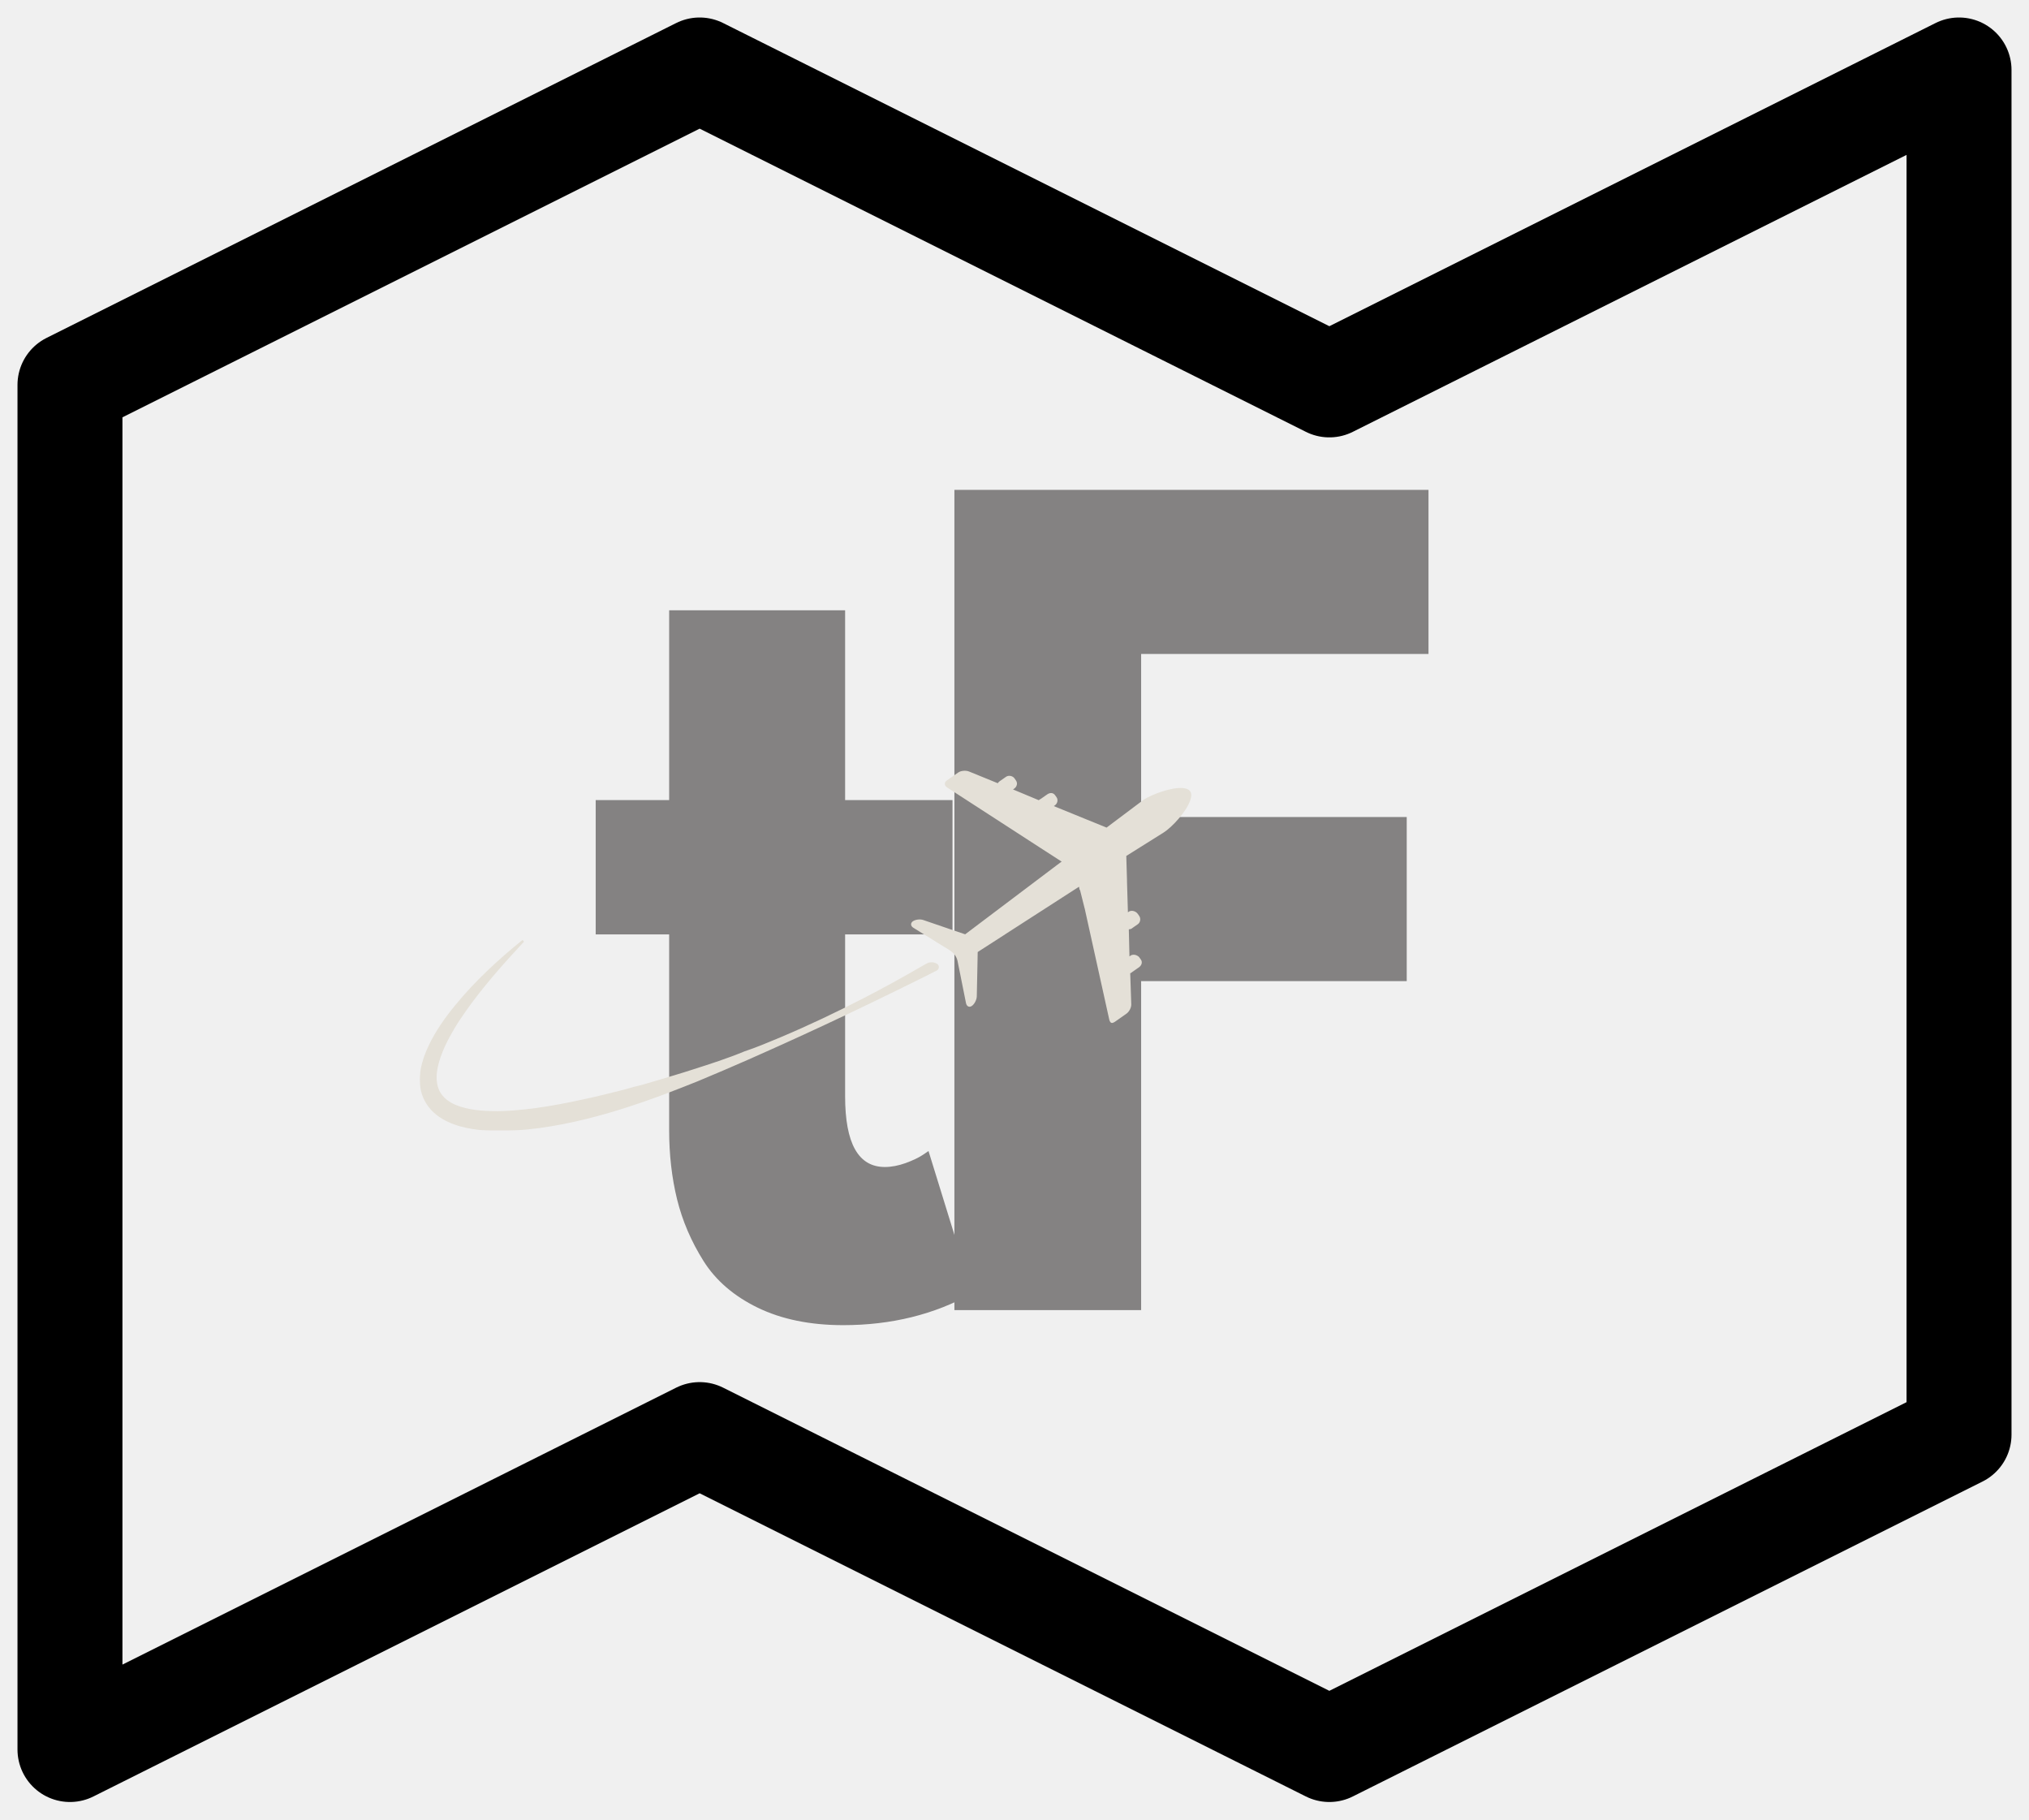
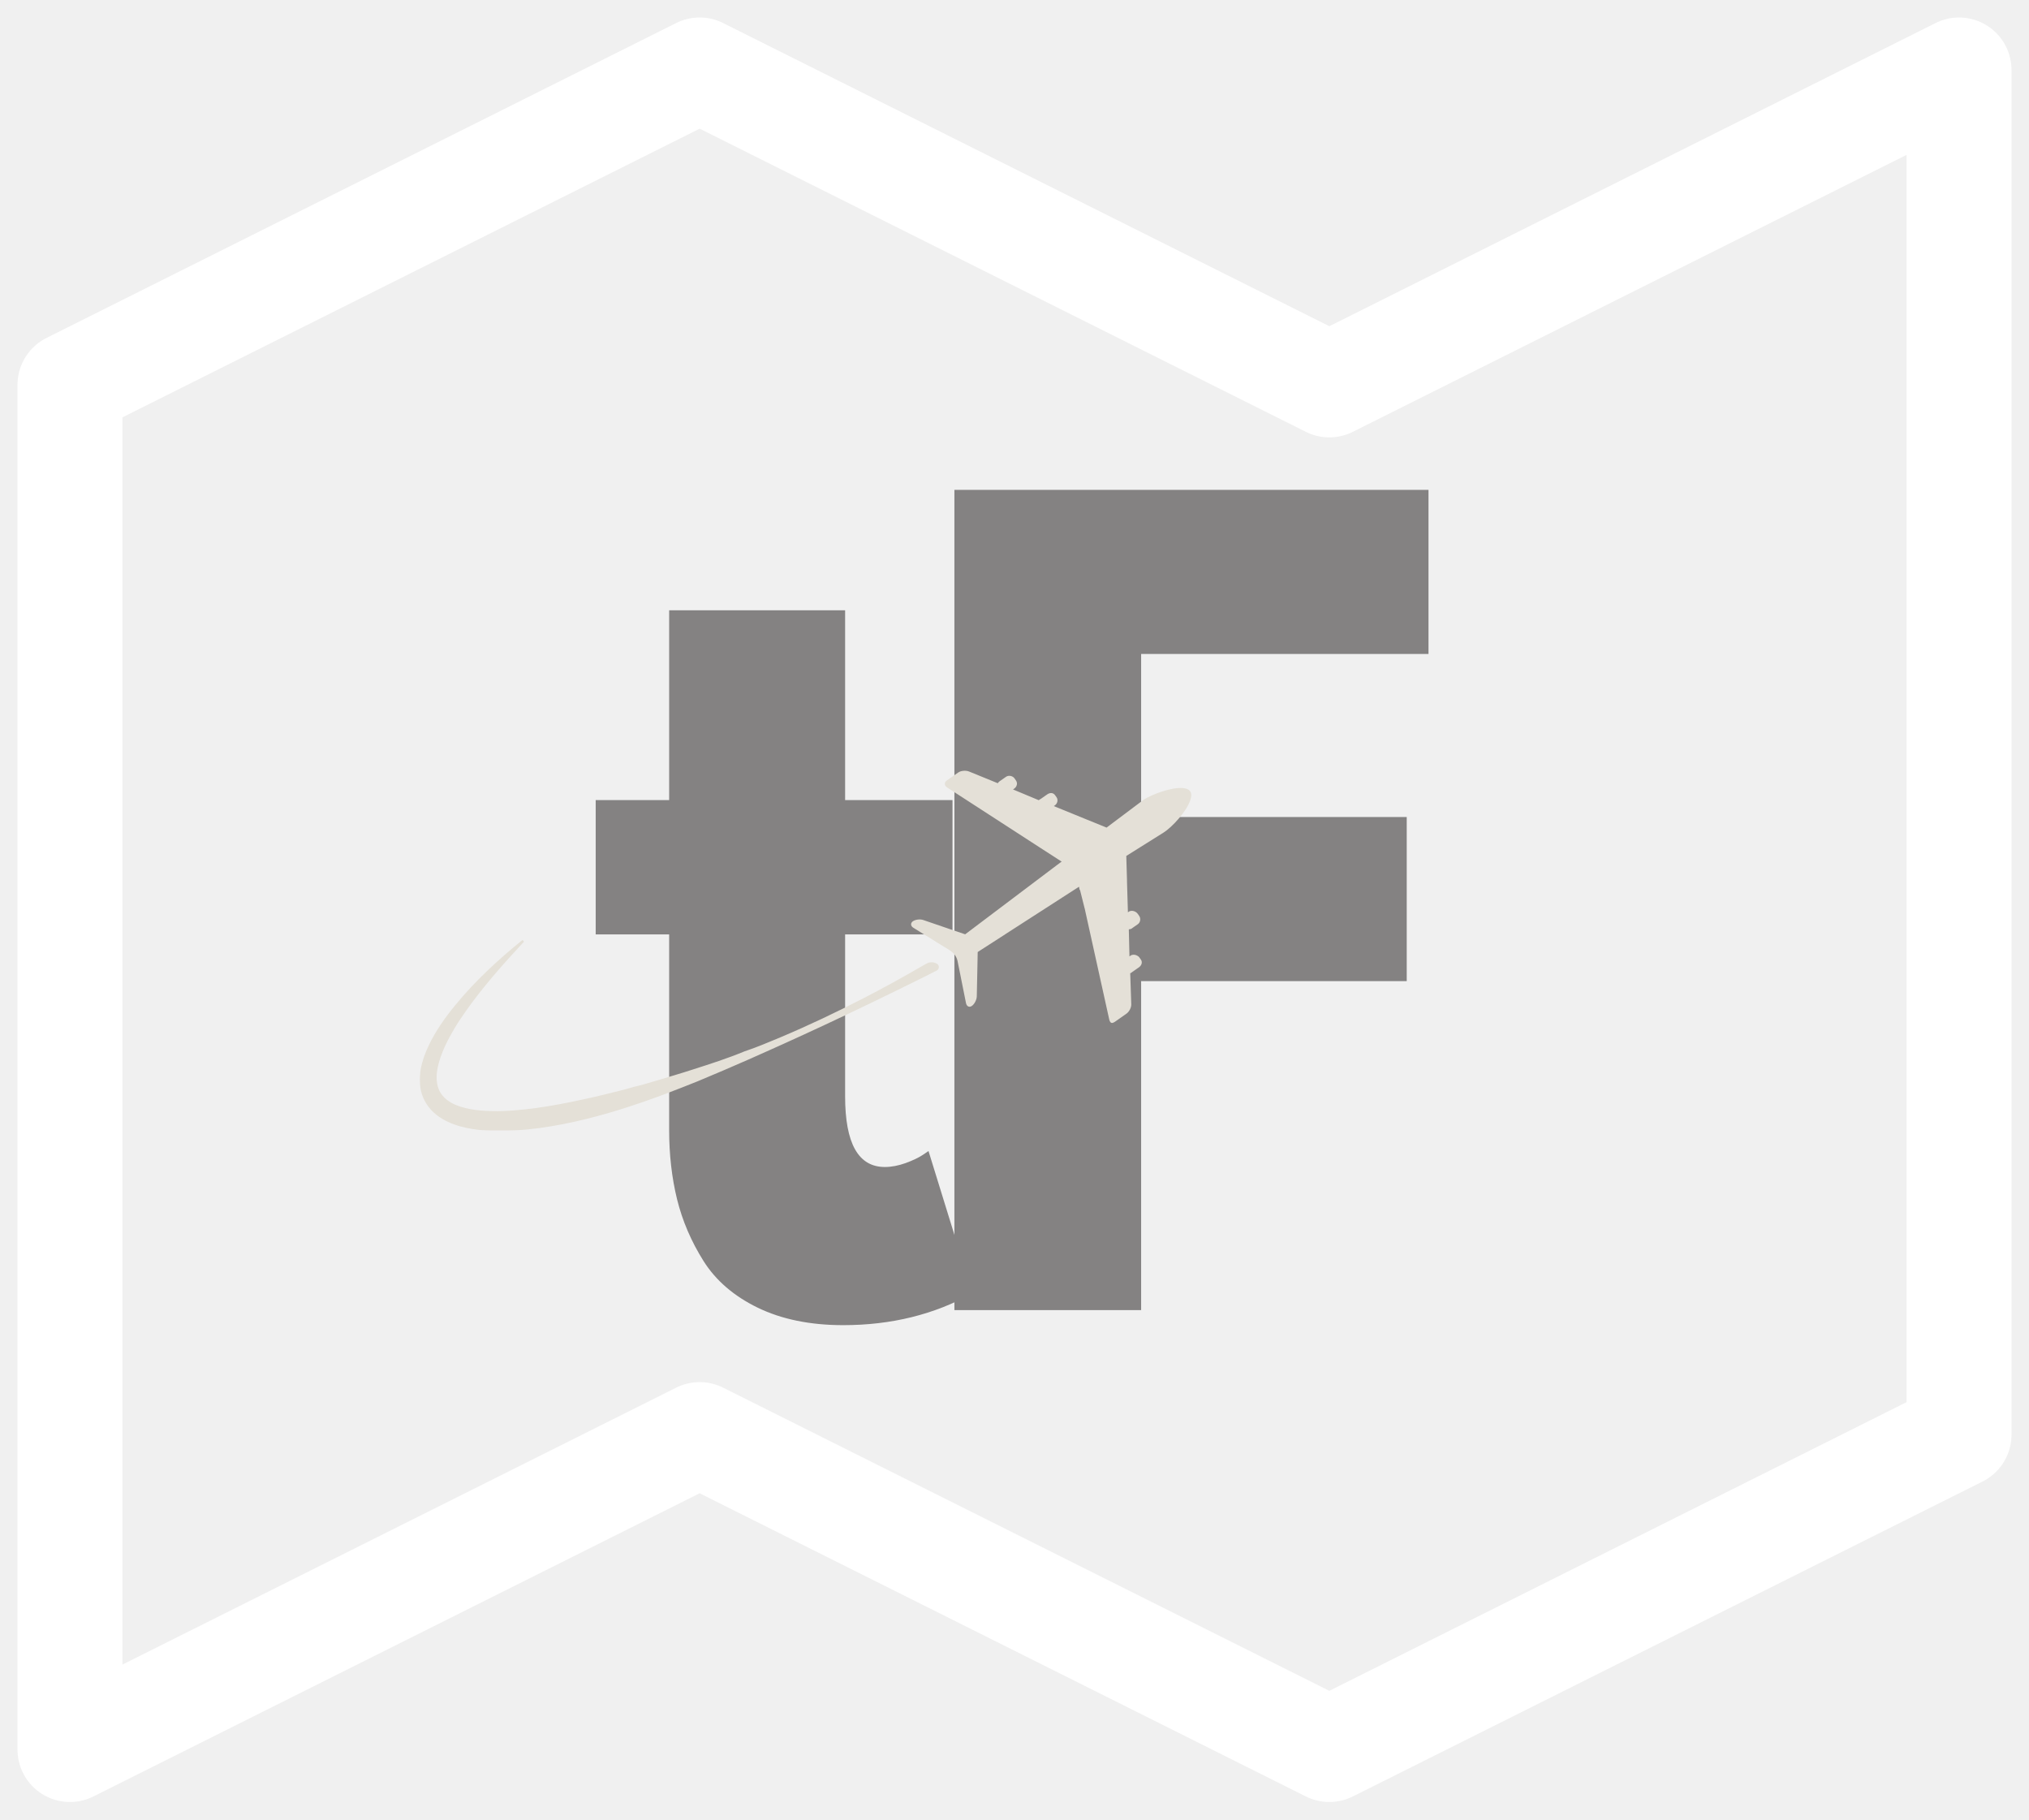
<svg xmlns="http://www.w3.org/2000/svg" width="29" height="26" viewBox="0 0 29 26" fill="none">
-   <path d="M10 1L1 5.5V25L10 20.5L19 25L28 20.5V1L19 5.5L10 1Z" stroke="#000000" stroke-width="1.5" stroke-linecap="round" stroke-linejoin="round" />
+   <path d="M10 1L1 5.5V25L10 20.5L19 25L28 20.5V1L19 5.5L10 1Z" stroke="#fff" stroke-width="1.5" stroke-linecap="round" stroke-linejoin="round" />
  <path d="M9.564 11.433V8.721H12.079V11.433H13.614V13.352H12.079V15.665C12.079 16.34 12.268 16.676 12.647 16.676C12.741 16.676 12.84 16.657 12.944 16.62C13.05 16.581 13.13 16.542 13.188 16.504L13.271 16.448L13.899 18.48C13.357 18.783 12.741 18.936 12.052 18.936C11.578 18.936 11.171 18.852 10.829 18.686C10.488 18.52 10.23 18.297 10.055 18.019C9.879 17.739 9.753 17.445 9.677 17.137C9.602 16.83 9.564 16.501 9.564 16.151V13.352H8.514V11.433H9.564Z" fill="#848282" />
  <path d="M20.417 7V9.345H16.31V11.675H20.106V14.02H16.31V18.721H13.641V7H20.417Z" fill="#848282" />
  <path d="M10.524 14.796C10.524 14.796 10.524 14.794 10.523 14.794C10.524 14.795 10.524 14.796 10.524 14.796Z" fill="#E4E0D7" />
  <mask id="mask0_2872_753" style="mask-type:luminance" maskUnits="userSpaceOnUse" x="6" y="13" width="8" height="4">
    <path d="M6 13.429H13.428V16.153H6V13.429Z" fill="white" />
  </mask>
  <g mask="url(#mask0_2872_753)">
    <path d="M6.046 15.679C6.073 15.744 6.111 15.804 6.158 15.856C6.205 15.908 6.259 15.95 6.316 15.985C6.429 16.053 6.549 16.092 6.667 16.117C6.787 16.143 6.905 16.154 7.021 16.16C7.138 16.164 7.254 16.161 7.368 16.154C7.597 16.139 7.823 16.107 8.045 16.064C8.156 16.042 8.266 16.017 8.375 15.991C8.485 15.964 8.594 15.934 8.702 15.903C8.871 15.854 9.037 15.8 9.202 15.743C9.309 15.706 9.416 15.667 9.522 15.627C9.671 15.571 9.819 15.512 9.967 15.453C10.213 15.351 10.458 15.246 10.701 15.139C10.8 15.095 10.898 15.051 10.997 15.007C11.062 14.978 11.127 14.949 11.193 14.919C11.598 14.736 12.002 14.547 12.403 14.354C12.67 14.225 12.94 14.094 13.206 13.961C13.254 13.937 13.334 13.896 13.388 13.869C13.423 13.851 13.43 13.802 13.399 13.777C13.397 13.775 13.395 13.774 13.394 13.773C13.346 13.744 13.287 13.743 13.239 13.771C13.211 13.787 13.181 13.804 13.16 13.816C12.894 13.97 12.626 14.118 12.354 14.258C11.96 14.462 11.56 14.652 11.152 14.824C11.123 14.836 11.094 14.848 11.065 14.86C11.051 14.866 11.036 14.872 11.021 14.878C11.015 14.88 11.009 14.883 11.002 14.886C10.992 14.89 10.983 14.894 10.973 14.898C10.963 14.902 10.953 14.906 10.943 14.91C10.936 14.913 10.929 14.916 10.922 14.919C10.904 14.926 10.886 14.933 10.869 14.94C10.869 14.94 10.869 14.94 10.868 14.94C10.843 14.95 10.818 14.96 10.792 14.97C10.768 14.979 10.741 14.988 10.717 14.997C10.691 15.007 10.666 15.016 10.64 15.024L10.64 15.024C10.399 15.124 10.152 15.203 9.905 15.282C9.731 15.339 9.556 15.389 9.382 15.442H9.381C9.272 15.475 9.163 15.508 9.052 15.533L9.05 15.534C8.912 15.575 8.772 15.607 8.633 15.642C8.579 15.654 8.526 15.668 8.473 15.68C8.419 15.692 8.366 15.704 8.312 15.715C8.205 15.738 8.099 15.76 7.991 15.78C7.777 15.819 7.563 15.851 7.349 15.867C7.242 15.876 7.135 15.88 7.03 15.877C6.925 15.875 6.821 15.867 6.722 15.849C6.623 15.83 6.528 15.802 6.45 15.758C6.371 15.713 6.312 15.654 6.277 15.58C6.243 15.506 6.234 15.415 6.245 15.32C6.257 15.224 6.287 15.126 6.326 15.029C6.365 14.932 6.414 14.837 6.468 14.744C6.521 14.65 6.58 14.56 6.643 14.47C6.767 14.291 6.905 14.118 7.047 13.95C7.189 13.782 7.339 13.618 7.49 13.455L7.468 13.432C7.295 13.571 7.126 13.718 6.964 13.873C6.803 14.027 6.648 14.191 6.505 14.366C6.362 14.541 6.228 14.728 6.127 14.941C6.076 15.047 6.034 15.161 6.012 15.285C6.001 15.347 5.996 15.412 6.001 15.479C6.005 15.545 6.019 15.614 6.046 15.679Z" fill="#E4E0D7" />
  </g>
  <path d="M16.223 14.712V14.712C16.223 14.712 16.224 14.713 16.224 14.714L16.226 14.711C16.225 14.711 16.224 14.711 16.223 14.712Z" fill="#E4E0D7" />
  <mask id="mask1_2872_753" style="mask-type:luminance" maskUnits="userSpaceOnUse" x="12" y="11" width="6" height="4">
    <path d="M12.937 11.006H17.054V14.694H12.937V11.006Z" fill="white" />
  </mask>
  <g mask="url(#mask1_2872_753)">
    <path d="M13.055 13.258L13.319 13.421L13.39 13.466C13.39 13.466 13.565 13.574 13.566 13.574C13.606 13.6 13.642 13.631 13.665 13.674C13.685 13.71 13.69 13.752 13.698 13.792C13.711 13.855 13.723 13.918 13.736 13.98V13.981L13.807 14.335C13.817 14.382 13.854 14.4 13.891 14.374C13.928 14.348 13.959 14.288 13.961 14.239L13.969 13.859L13.974 13.604L14.344 13.366L14.371 13.348L15.422 12.671L15.431 12.716L15.432 12.717L15.436 12.716L15.502 12.979L15.503 12.981L15.854 14.568C15.861 14.601 15.878 14.624 15.903 14.616H15.905C15.914 14.612 15.925 14.608 15.935 14.601L16.1 14.485C16.139 14.458 16.17 14.399 16.169 14.352L16.154 13.907C16.166 13.905 16.175 13.895 16.185 13.888L16.258 13.837L16.277 13.824C16.316 13.797 16.333 13.751 16.307 13.713L16.287 13.685C16.279 13.672 16.266 13.662 16.252 13.655C16.223 13.639 16.186 13.637 16.16 13.655L16.143 13.667L16.134 13.28C16.146 13.277 16.16 13.278 16.171 13.271L16.209 13.244L16.261 13.208C16.299 13.182 16.309 13.126 16.282 13.088L16.263 13.06C16.246 13.035 16.213 13.017 16.181 13.015C16.165 13.015 16.148 13.018 16.135 13.027L16.121 13.037L16.108 12.6V12.581L16.099 12.274L16.098 12.231L16.629 11.898L16.634 11.895C16.755 11.817 16.951 11.603 17.009 11.445C17.029 11.391 17.034 11.344 17.013 11.311C16.994 11.281 16.956 11.265 16.906 11.261C16.746 11.247 16.47 11.348 16.346 11.428C16.343 11.429 16.157 11.569 15.885 11.774C15.876 11.781 15.867 11.788 15.858 11.795C15.844 11.805 15.83 11.815 15.816 11.826L15.789 11.815L15.772 11.808L15.528 11.709L15.062 11.519L15.076 11.509C15.115 11.482 15.127 11.429 15.1 11.391L15.08 11.363C15.053 11.324 15.005 11.325 14.967 11.352L14.877 11.415C14.867 11.423 14.854 11.425 14.848 11.435L14.479 11.281L14.496 11.269C14.535 11.242 14.548 11.191 14.521 11.153L14.501 11.124C14.475 11.086 14.417 11.074 14.379 11.1L14.286 11.165C14.276 11.172 14.268 11.181 14.261 11.192L13.849 11.024C13.805 11.007 13.736 11.011 13.697 11.038L13.532 11.153C13.493 11.18 13.496 11.226 13.536 11.252L14.847 12.101L15.112 12.272L15.174 12.312C15.153 12.327 15.133 12.343 15.113 12.357C14.562 12.773 13.992 13.202 13.795 13.351L13.565 13.273L13.305 13.184L13.197 13.147C13.152 13.131 13.084 13.139 13.047 13.165C13.011 13.191 13.014 13.233 13.055 13.258Z" fill="#E4E0D7" />
  </g>
</svg>
